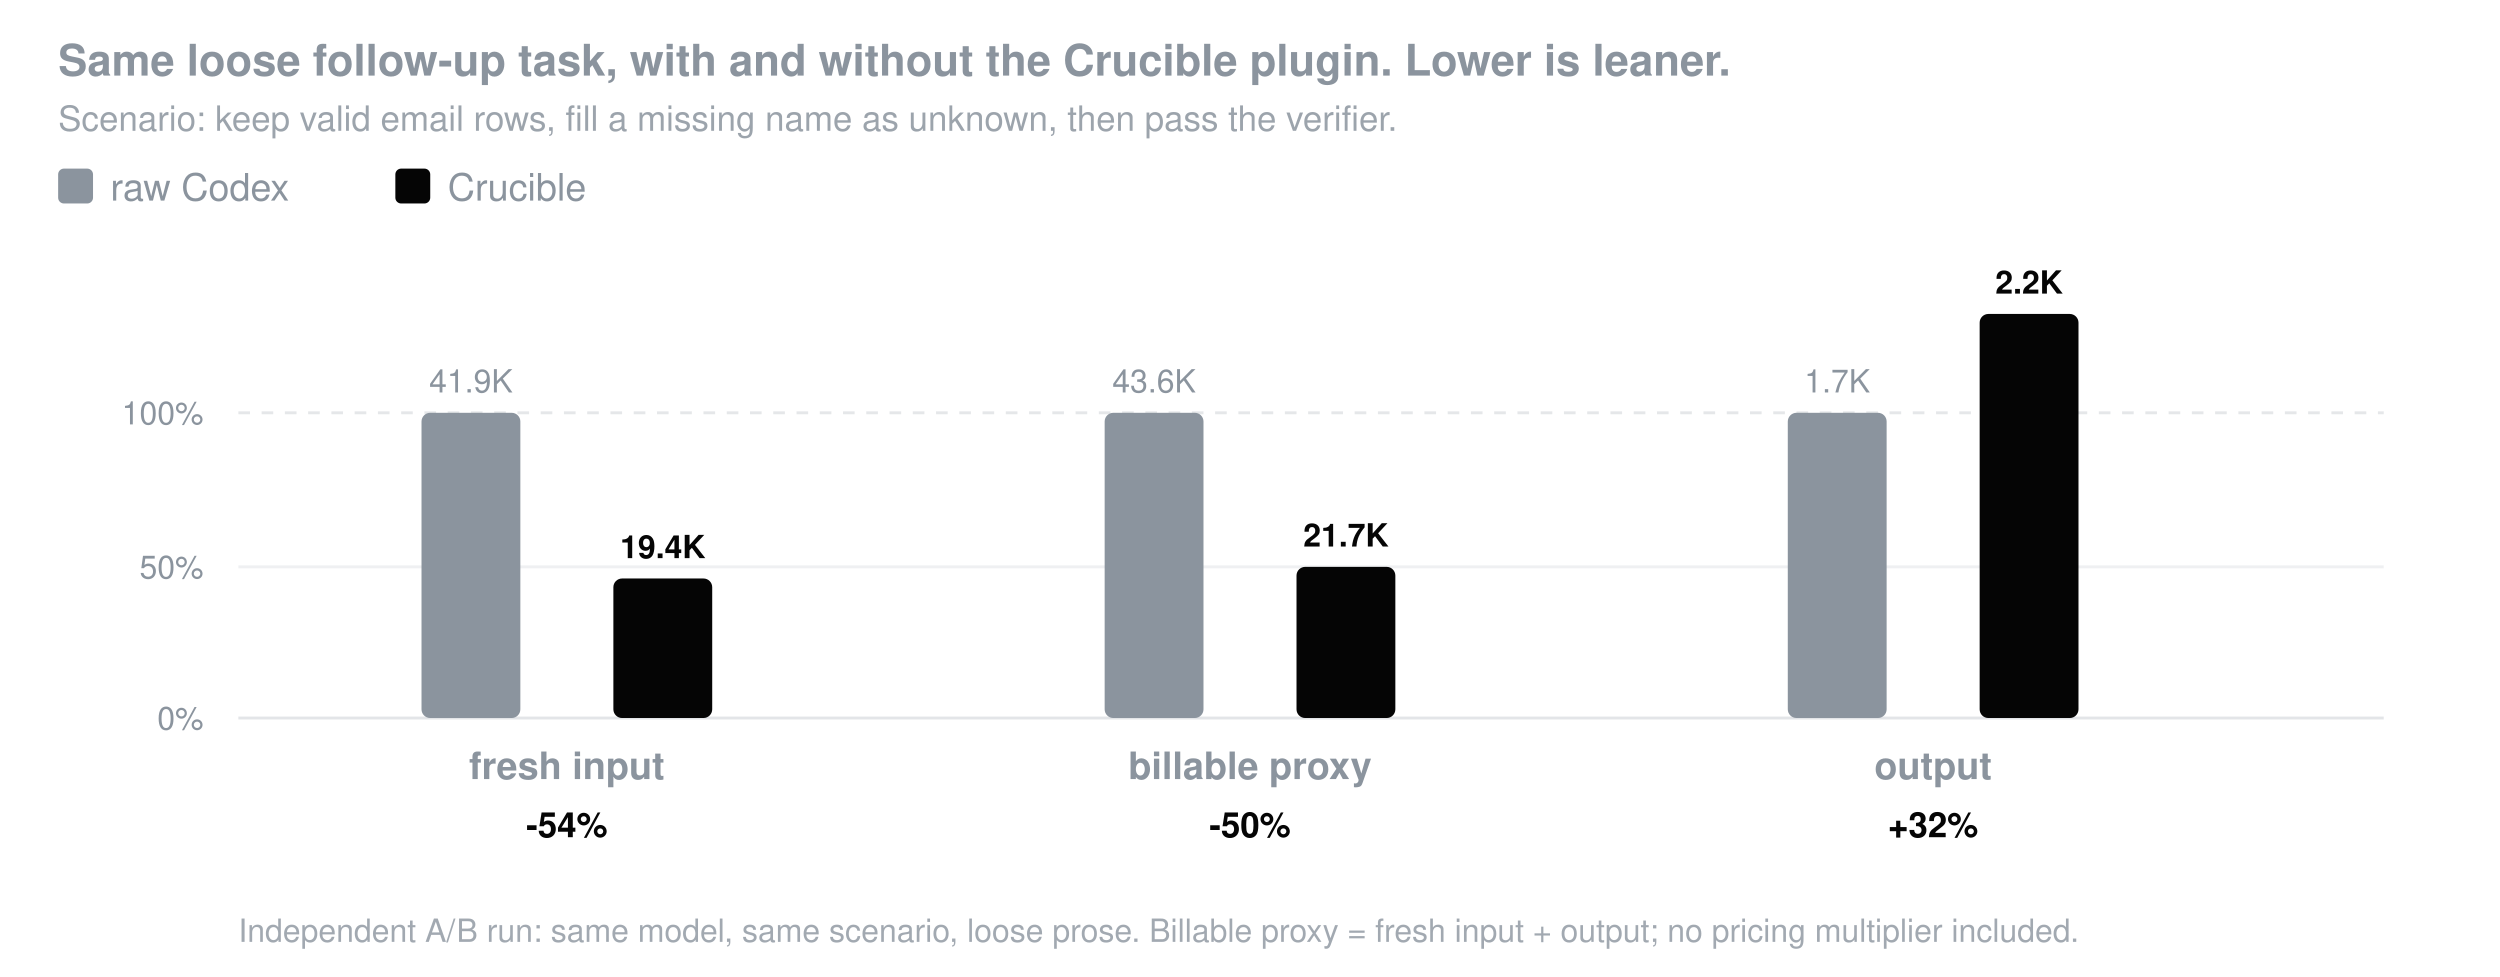
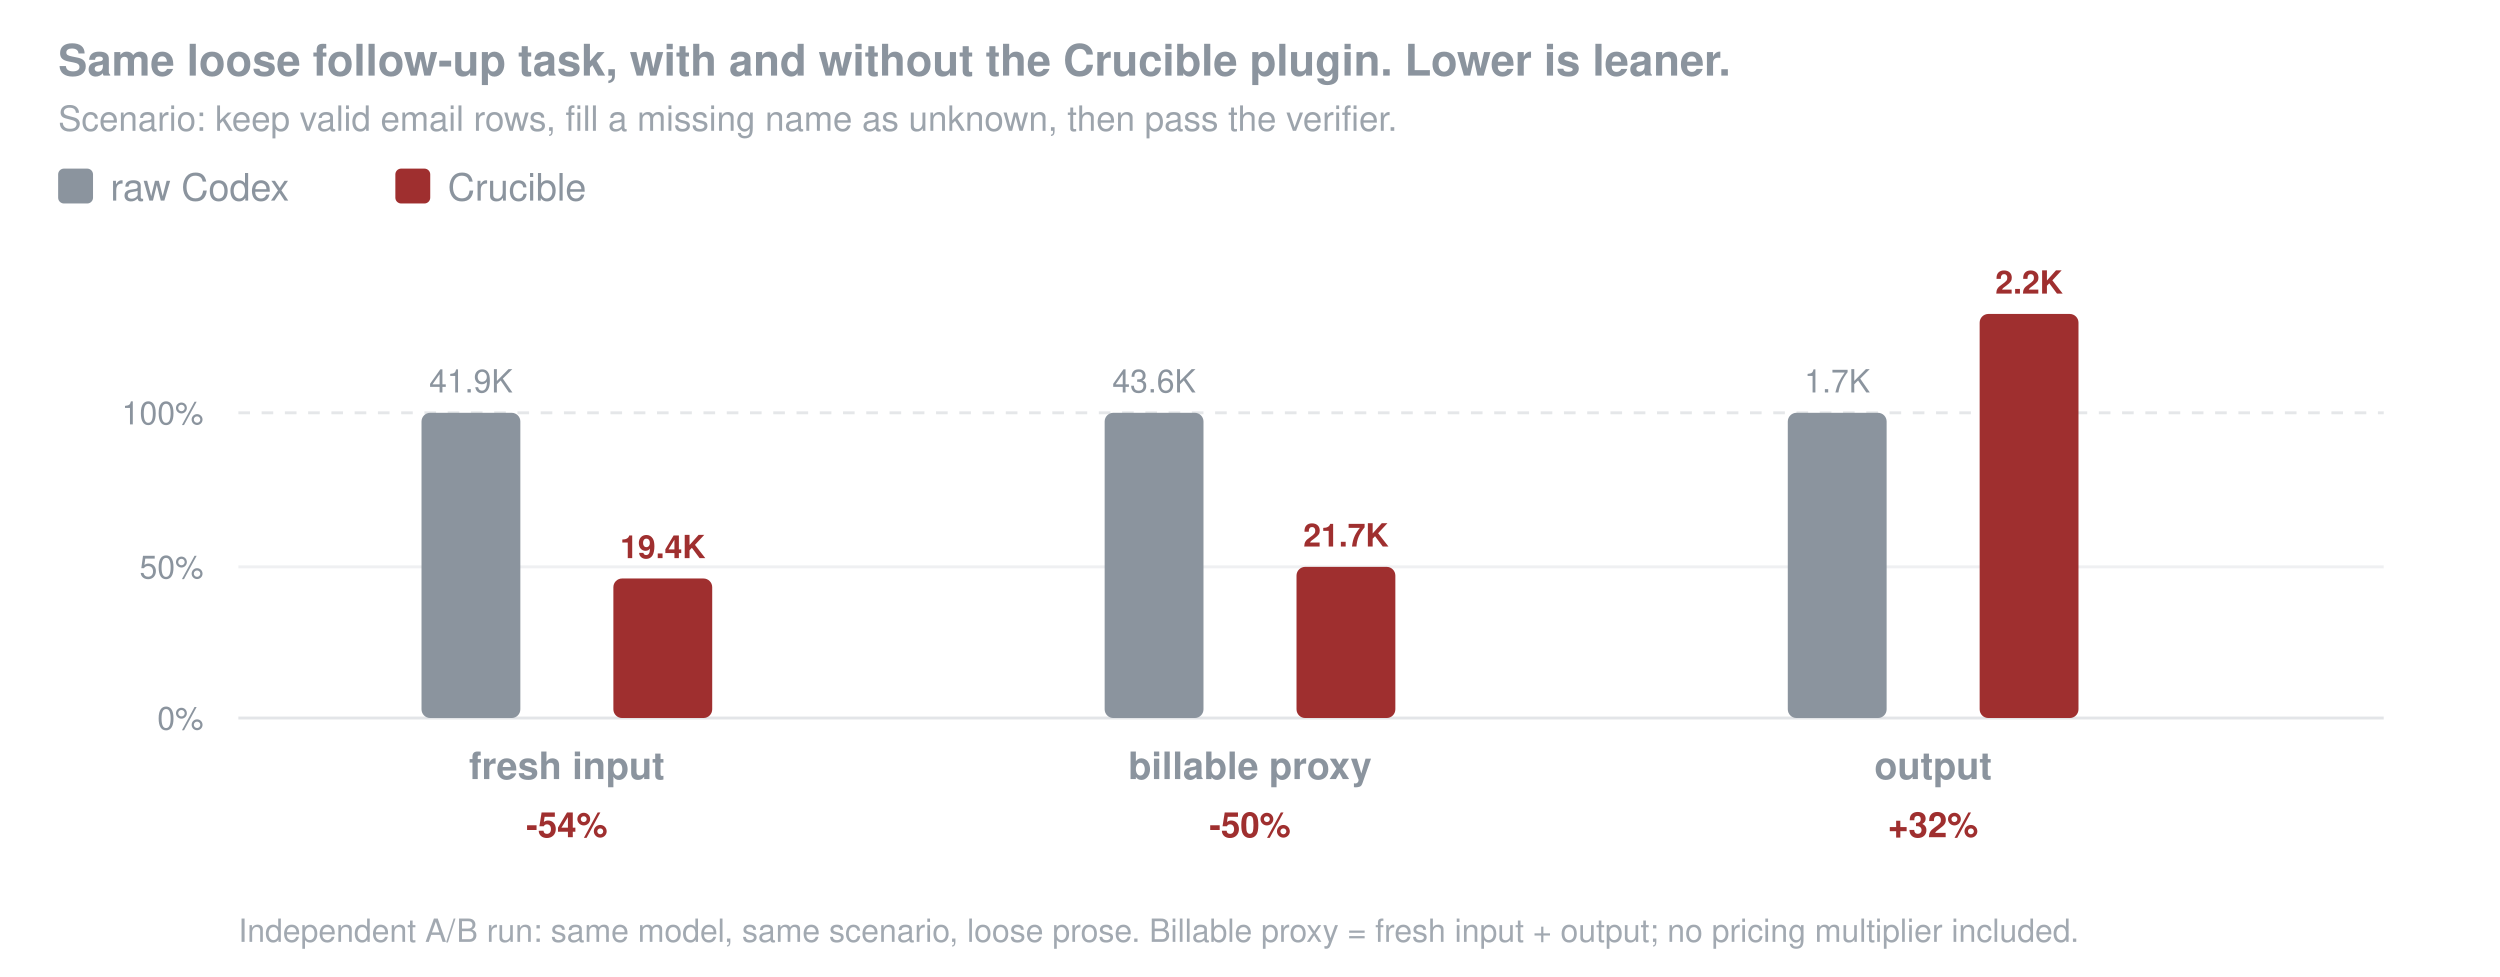
<svg xmlns="http://www.w3.org/2000/svg" viewBox="0 0 860 336" font-family="-apple-system, 'Segoe UI', Helvetica, Arial, sans-serif" role="img" aria-labelledby="title desc">
  <text x="20" y="26" font-size="15" font-weight="600" fill="#8b949e">Same loose follow-up task, with and without the Crucible plugin. Lower is leaner.</text>
  <text x="20" y="45" font-size="12" fill="#8b949e" opacity="0.85">Scenario: keep valid email rows, fill a missing name as unknown, then pass the verifier.</text>
  <rect x="20" y="58" width="12" height="12" rx="2" fill="#8b949e" />
  <text x="38" y="69" font-size="13" fill="#8b949e">raw Codex</text>
-   <rect x="136" y="58" width="12" height="12" rx="2" fill="#050505" />
+   <rect x="136" y="58" width="12" height="12" rx="2" fill="#9f2f2f" />
  <text x="154" y="69" font-size="13" fill="#8b949e">Crucible</text>
  <line x1="82" y1="142" x2="820" y2="142" stroke="#8b949e" stroke-opacity="0.22" stroke-dasharray="4 4" />
  <text x="70" y="146" font-size="11" fill="#8b949e" text-anchor="end">100%</text>
  <line x1="82" y1="195" x2="820" y2="195" stroke="#8b949e" stroke-opacity="0.14" />
  <text x="70" y="199" font-size="11" fill="#8b949e" text-anchor="end">50%</text>
  <line x1="82" y1="247" x2="820" y2="247" stroke="#8b949e" stroke-opacity="0.24" />
  <text x="70" y="251" font-size="11" fill="#8b949e" text-anchor="end">0%</text>
  <g>
    <text x="195" y="268" font-size="13" font-weight="600" fill="#8b949e" text-anchor="middle">fresh input</text>
    <rect x="145" y="142" width="34" height="105" rx="3" fill="#8b949e" />
-     <rect x="211" y="199" width="34" height="48" rx="3" fill="#050505" />
+     <rect x="211" y="199" width="34" height="48" rx="3" fill="#9f2f2f" />
    <text x="162" y="135" font-size="11" fill="#8b949e" text-anchor="middle">41.9K</text>
-     <text x="228" y="192" font-size="11" fill="#050505" font-weight="600" text-anchor="middle">19.4K</text>
-     <text x="195" y="288" font-size="12" font-weight="700" fill="#050505" text-anchor="middle">-54%</text>
+     <text x="228" y="192" font-size="11" fill="#9f2f2f" font-weight="600" text-anchor="middle">19.4K</text>
+     <text x="195" y="288" font-size="12" font-weight="700" fill="#9f2f2f" text-anchor="middle">-54%</text>
  </g>
  <g>
    <text x="430" y="268" font-size="13" font-weight="600" fill="#8b949e" text-anchor="middle">billable proxy</text>
    <rect x="380" y="142" width="34" height="105" rx="3" fill="#8b949e" />
-     <rect x="446" y="195" width="34" height="52" rx="3" fill="#050505" />
+     <rect x="446" y="195" width="34" height="52" rx="3" fill="#9f2f2f" />
    <text x="397" y="135" font-size="11" fill="#8b949e" text-anchor="middle">43.6K</text>
-     <text x="463" y="188" font-size="11" fill="#050505" font-weight="600" text-anchor="middle">21.7K</text>
-     <text x="430" y="288" font-size="12" font-weight="700" fill="#050505" text-anchor="middle">-50%</text>
+     <text x="463" y="188" font-size="11" fill="#9f2f2f" font-weight="600" text-anchor="middle">21.7K</text>
+     <text x="430" y="288" font-size="12" font-weight="700" fill="#9f2f2f" text-anchor="middle">-50%</text>
  </g>
  <g>
    <text x="665" y="268" font-size="13" font-weight="600" fill="#8b949e" text-anchor="middle">output</text>
    <rect x="615" y="142" width="34" height="105" rx="3" fill="#8b949e" />
-     <rect x="681" y="108" width="34" height="139" rx="3" fill="#050505" />
+     <rect x="681" y="108" width="34" height="139" rx="3" fill="#9f2f2f" />
    <text x="632" y="135" font-size="11" fill="#8b949e" text-anchor="middle">1.7K</text>
-     <text x="698" y="101" font-size="11" fill="#050505" font-weight="600" text-anchor="middle">2.2K</text>
-     <text x="665" y="288" font-size="12" font-weight="700" fill="#050505" text-anchor="middle">+32%</text>
+     <text x="698" y="101" font-size="11" fill="#9f2f2f" font-weight="600" text-anchor="middle">2.2K</text>
+     <text x="665" y="288" font-size="12" font-weight="700" fill="#9f2f2f" text-anchor="middle">+32%</text>
  </g>
  <text x="82" y="324" font-size="11" fill="#8b949e" opacity="0.8">Independent A/B run: same model, same scenario, loose prose. Billable proxy = fresh input + output; no pricing multiplier included.</text>
</svg>
